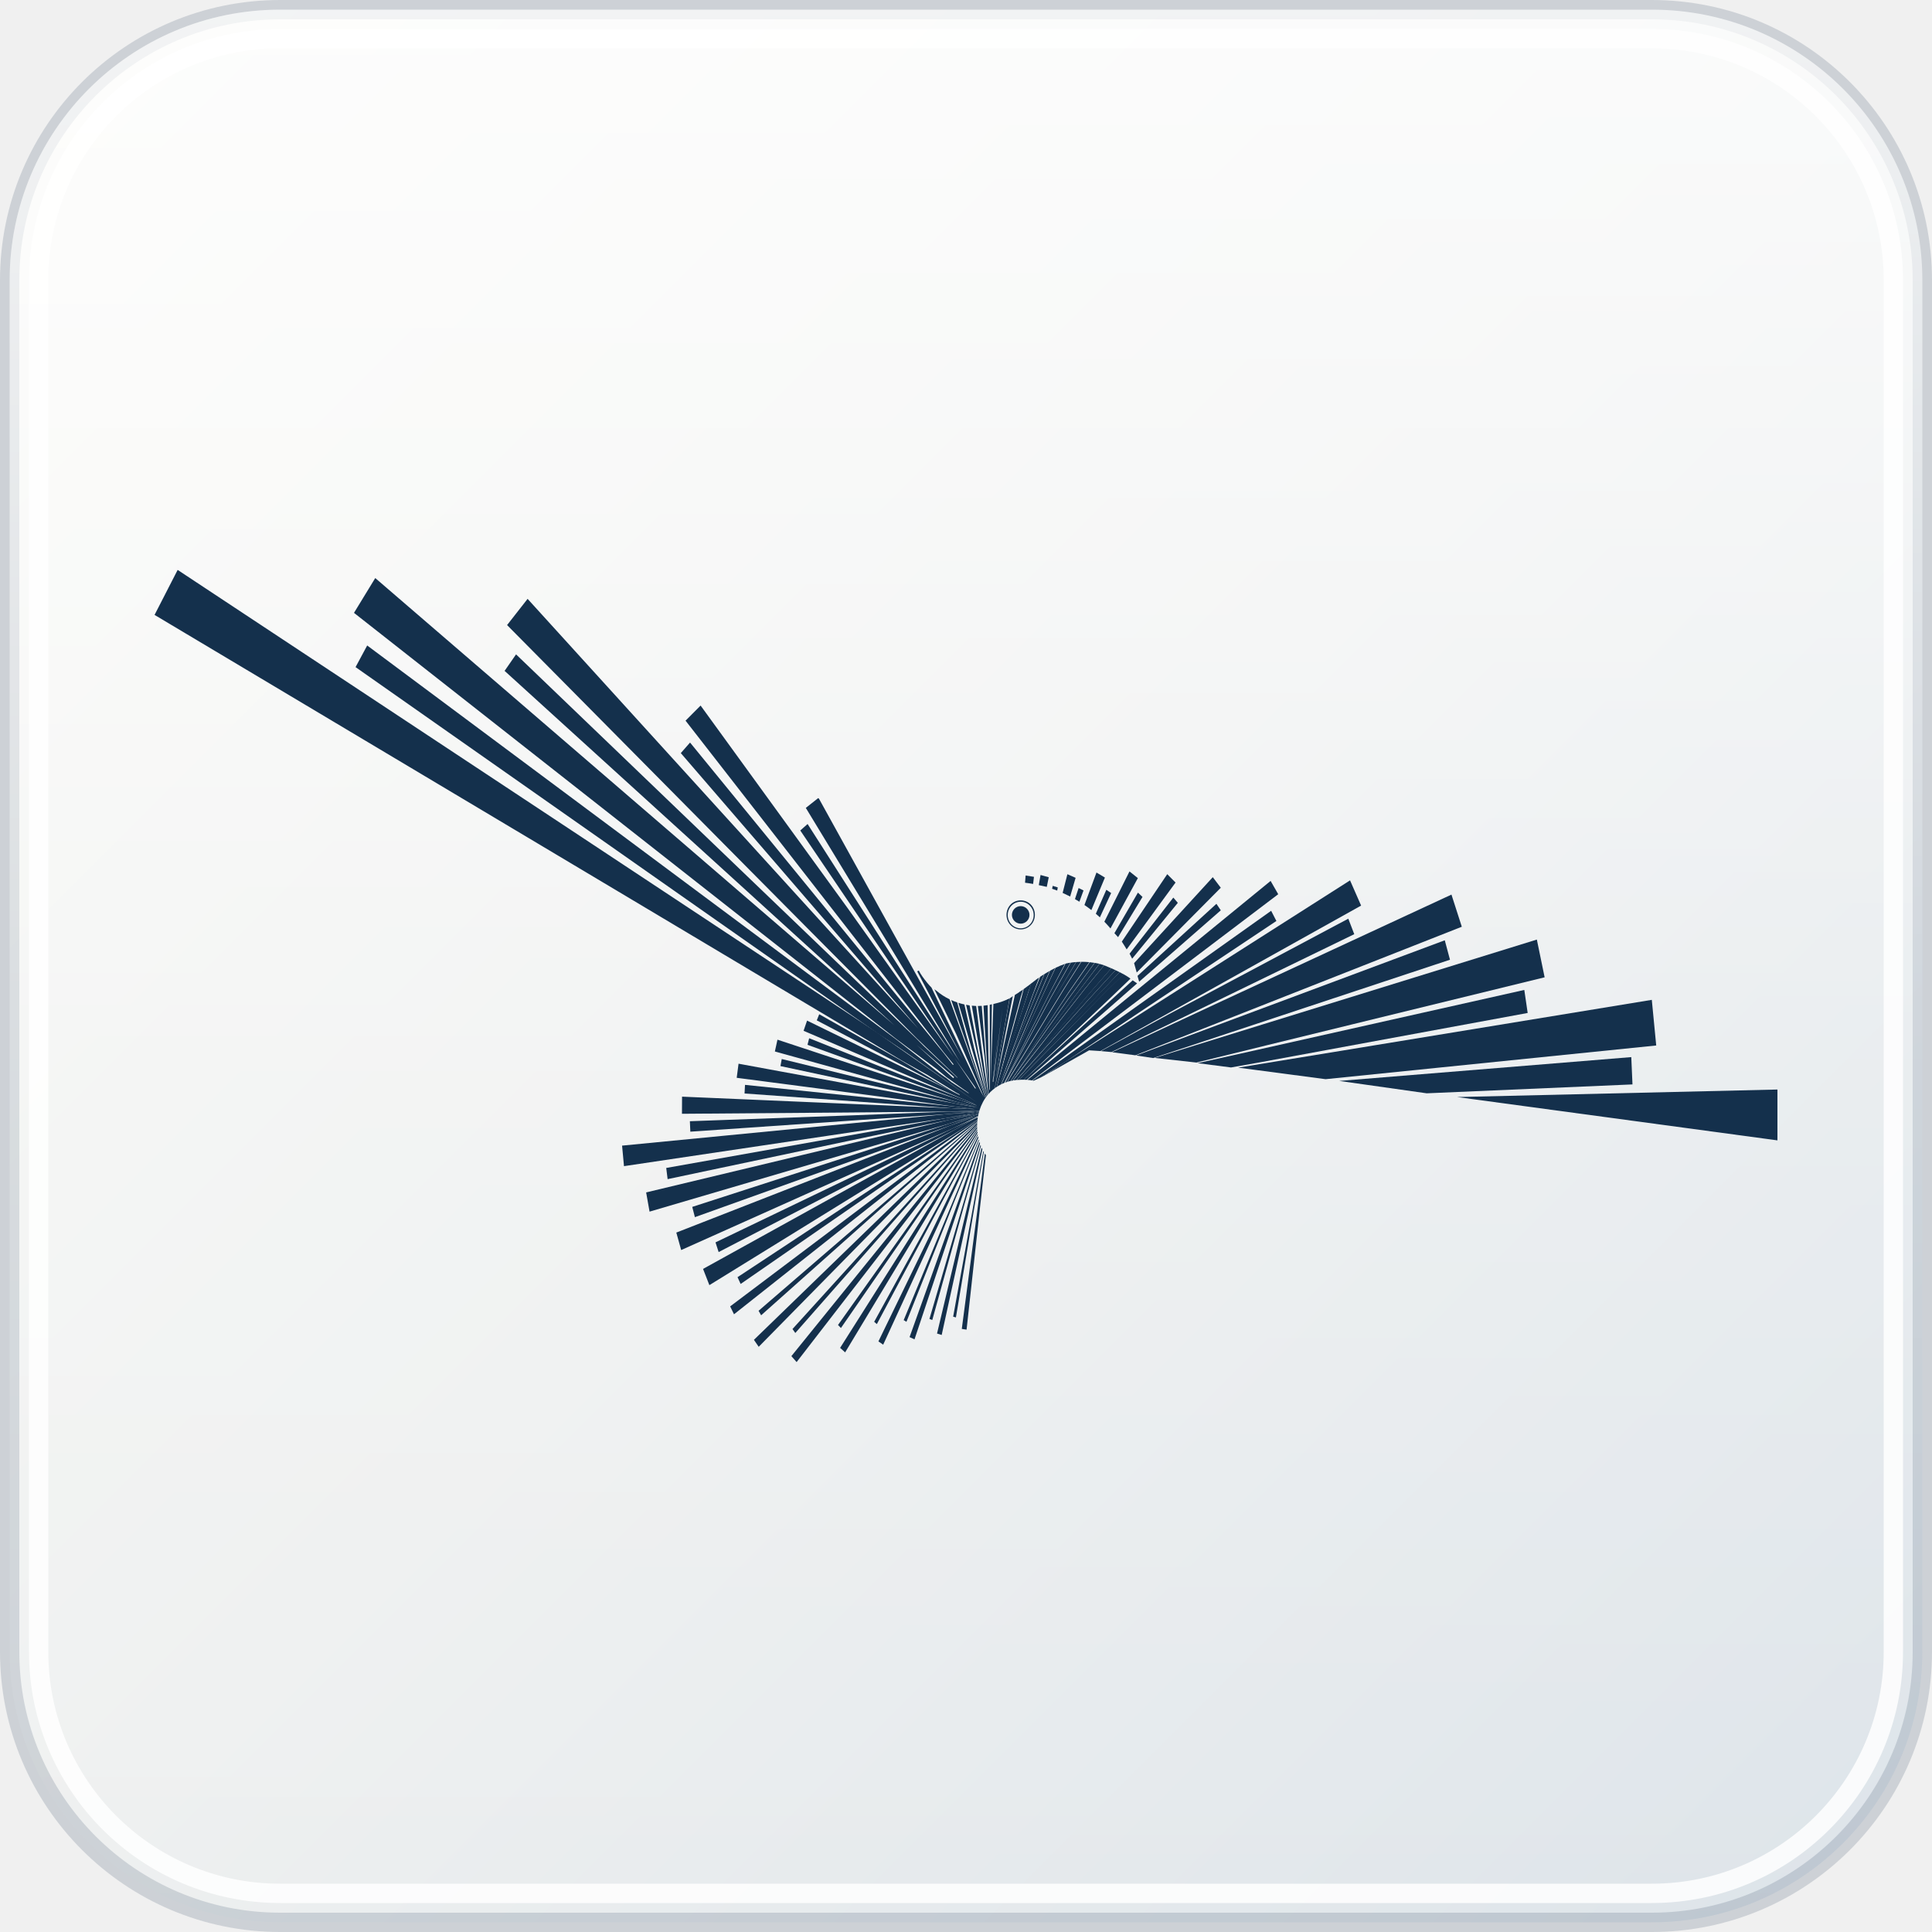
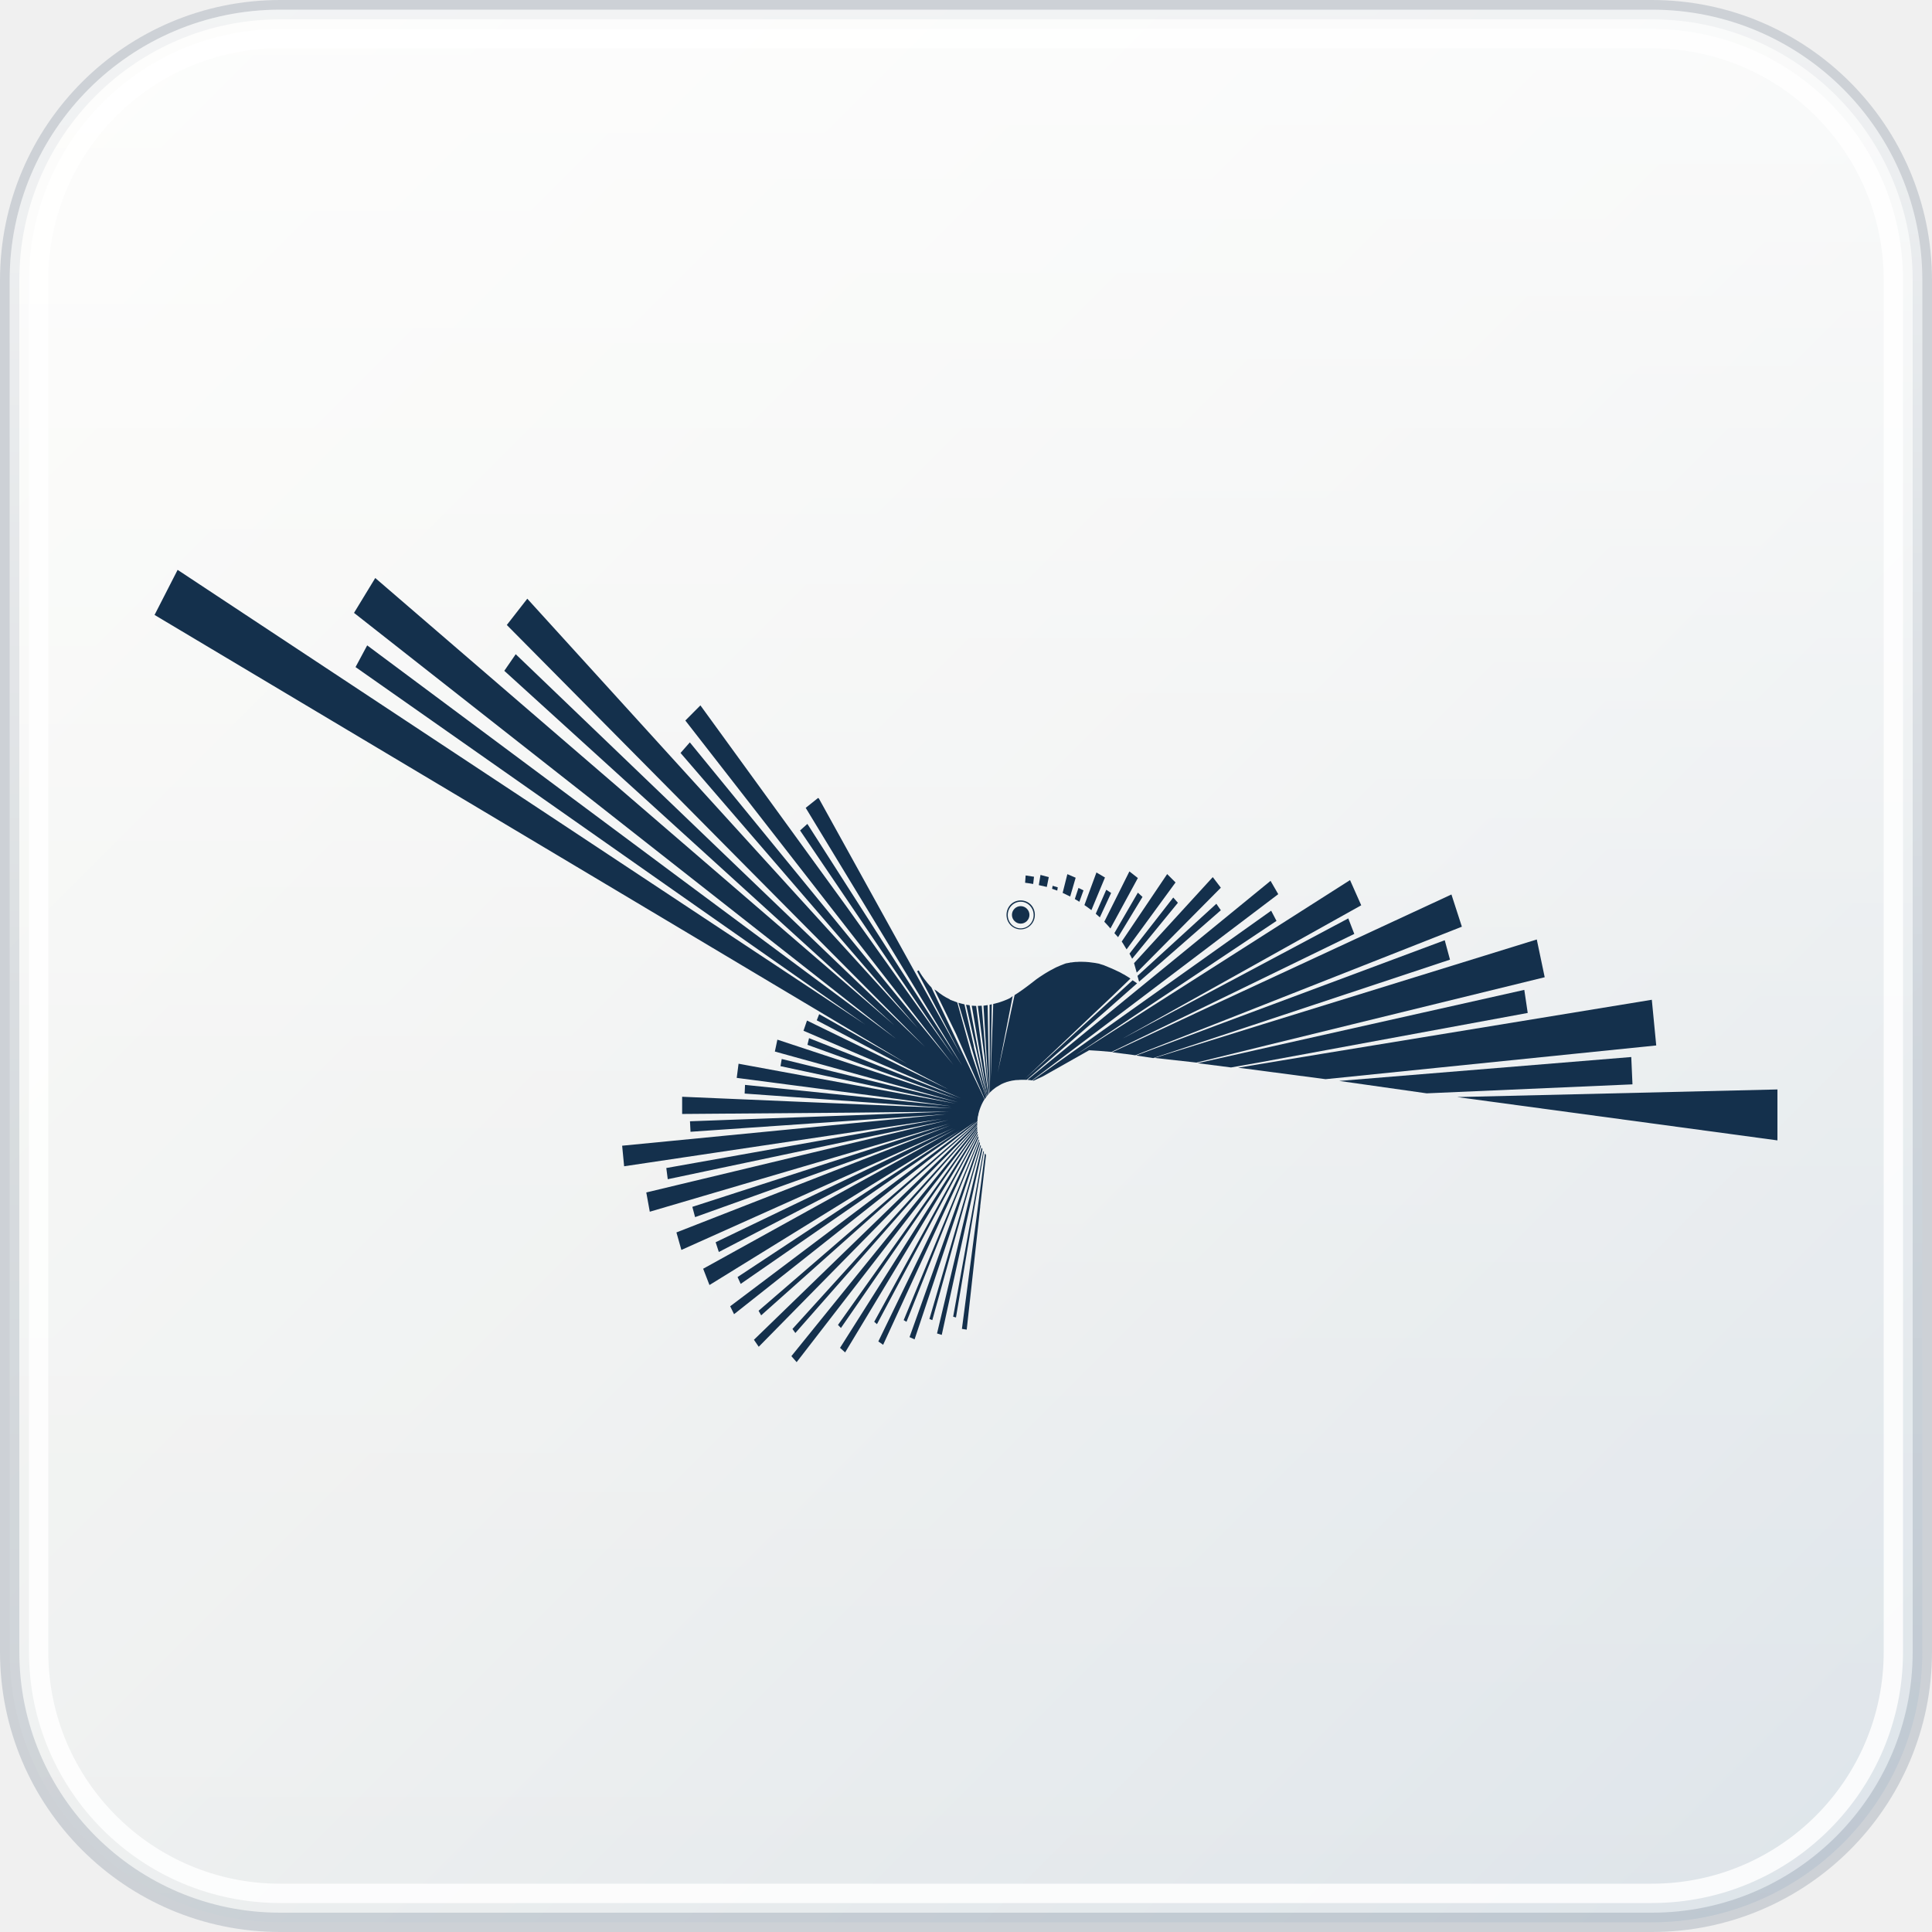
<svg xmlns="http://www.w3.org/2000/svg" viewBox="0 0 100 100">
  <defs>
    <linearGradient id="v" x1="0" y1="0" x2="1" y2="1">
      <stop offset="0" stop-color="#F9F9F6" />
      <stop offset=".5" stop-color="#EEF0F0" />
      <stop offset="1" stop-color="#DCE3E9" />
    </linearGradient>
    <linearGradient id="r" x1="0" y1="0" x2="0" y2="1">
      <stop offset="0" stop-color="#fff" stop-opacity=".72" />
      <stop offset=".55" stop-color="#fff" stop-opacity=".18" />
      <stop offset="1" stop-color="#fff" stop-opacity="0" />
    </linearGradient>
  </defs>
  <rect x=".5" y=".5" width="99" height="99" rx="14" fill="url(#v)" stroke="#14304C" stroke-opacity=".16" />
  <rect x=".5" y=".5" width="99" height="99" rx="14" fill="url(#r)" />
  <rect x="2" y="2" width="96" height="96" rx="12.5" fill="none" stroke="#fff" stroke-opacity=".85" />
-   <g transform="translate(8.000 29.498) scale(0.11252)">
+   <g transform="translate(-105.258 29.496) scale(0.39405)">
    <g>
-       <path d="M434.68,181.22l-13.22,17.38-26.9,36.32s.1-.01.14-.02l32.89-41.8,9.21-11.22c-.71-.22-1.42-.44-2.13-.65Z" fill="#14304c" />
-       <path d="M440.08,183.25l-10.2,11.65-33.72,39.78c.06,0,.12-.02.19-.03l32.69-36.38,13-14.14c-.65-.3-1.3-.59-1.95-.88Z" fill="#14304c" />
-       <path d="M444.55,185.35c-.2-.1-.41-.21-.61-.31l-13.88,14.57-32.71,34.97c.05,0,.11,0,.16,0l41.06-41.41,7.28-7.11c-.43-.24-.87-.47-1.31-.7Z" fill="#14304c" />
-       <path d="M430.2,180.47l-9.8,14.17-26.88,40.52s.09-.03.14-.04l26.28-37.32,12.45-17.04c-.73-.12-1.46-.21-2.19-.29Z" fill="#14304c" />
-       <path d="M381.94,268.45l-3.19,24.23-7.42,56.47,2.2.34,6.23-56.64,2.69-23.64c-.18-.25-.34-.51-.5-.76Z" fill="#14304c" />
-       <path d="M380.45,265.76l-6.6,27.18-13.91,58.33,2.14.67,12.86-58.75,5.87-26.69c-.12-.25-.26-.49-.37-.74Z" fill="#14304c" />
-       <path d="M379.45,263.07l-10.69,29.91-21.45,59.93,2.27,1.05,20.19-60.47,9.93-29.61c-.09-.26-.17-.53-.25-.8Z" fill="#14304c" />
-       <path d="M378.8,260.48l-15.99,32.92-29.83,61.49,2.19,1.51,28.7-62.38,15.1-32.78c-.06-.26-.11-.51-.16-.77Z" fill="#14304c" />
-       <path d="M378.48,258.27l-22.79,35.88-40.33,63.72,2.31,2.07,39.03-64.78,21.87-36.2c-.03-.23-.06-.46-.08-.69Z" fill="#14304c" />
-       <path d="M378.37,256.21l-31.74,39.13-53.69,66.33,2.41,2.74,52.38-67.77,30.68-39.68c-.01-.25-.03-.5-.03-.75Z" fill="#14304c" />
-       <path d="M378.86,251.07l-12.76,4.49-43.62,17.07-82.47,32.2,2.24,8.04,81.38-36.45,43.57-19.51,11.6-5.53c.02-.1.04-.2.06-.31Z" fill="#14304c" />
-       <path d="M379.05,250.12l-13.92,2.94-49.48,11.85-89.52,21.45,1.57,8.84,88.75-26.08,49.14-14.41,13.42-4.4c.02-.07.03-.13.04-.2Z" fill="#14304c" />
-       <path d="M379.29,249.28l-15.3,1.1-54.82,5.31-94.11,9.15.88,9.44,93.61-13.95,54.27-8.09,15.43-2.8s.03-.1.04-.15Z" fill="#14304c" />
-       <path d="M404.14,144.46l.39-3.27-3.84-.62-.26,3.33c1.24.15,2.48.34,3.7.56Z" fill="#14304c" />
-       <polygon points="410.43 145.81 411.33 141.38 407.56 140.34 406.75 145.01 410.43 145.81" fill="#14304c" />
-       <polygon points="421.18 150.25 423.69 141.65 419.91 139.99 417.72 148.58 421.18 150.25" fill="#14304c" />
-       <path d="M430.94,156.48l6.23-14.95-3.88-2.32-5.54,14.94c1.09.74,2.15,1.52,3.19,2.33Z" fill="#14304c" />
-       <path d="M439.72,164.93l12.6-23.15-3.85-3.07-11.56,23.12c.97,1,1.91,2.03,2.81,3.1Z" fill="#14304c" />
-       <path d="M447.17,174.57l22.49-30.75-3.82-3.85-20.9,31.02c.84,1.37,1.51,2.28,2.23,3.58Z" fill="#14304c" />
-       <path d="M436.82,181.88l-8.87,10.87-32.97,42.11c.48-.08.95-.17,1.45-.22l33.52-39.72,10.16-11.66-3.29-1.37Z" fill="#14304c" />
-       <path d="M448.05,187.39c-.75-.51-1.53-.97-2.33-1.41l-7.35,7.22-40.76,41.38c.47-.03.93-.07,1.42-.07.11,0,.21.01.32.02.11,0,.21-.02.32-.02.09,0,.17.01.26.01l40.85-38.67,8.14-7.82c-.28-.22-.57-.44-.86-.64Z" fill="#14304c" />
-       <polygon points="451.8 185.2 490.47 146.21 486.79 141.35 450.59 180.89 451.8 185.2" fill="#14304c" />
-       <path d="M513.39,143.07l-64.63,52.82-47.25,38.7c.73.05,1.44.14,2.13.26l47.14-35.59,66.11-50.07-3.5-6.12Z" fill="#14304c" />
-       <polygon points="555.02 154.42 549.93 142.82 467.06 195.62 419.24 226.05 409.45 232.56 429.89 221 435.12 221.33 469.93 201.9 555.02 154.42" fill="#14304c" />
-       <polygon points="601.34 164.15 596.58 149.36 490.24 198.69 440.45 221.88 451.17 223.28 492.9 206.87 601.34 164.15" fill="#14304c" />
-       <polygon points="639.44 187.41 635.86 170.05 510 209 460.01 224.49 479.28 226.62 512.03 218.57 639.44 187.41" fill="#14304c" />
-       <polygon points="688.74 197.78 536.57 222.73 498.43 228.96 538.68 234.27 690.77 218.77 688.74 197.78" fill="#14304c" />
-       <path d="M381.23,267.31l-4.26,23.23-9.61,52.98,1.27.34,8.92-53.19,3.93-22.93c-.08-.14-.18-.28-.26-.42Z" fill="#14304c" />
-       <path d="M379.94,264.5l-7.65,25.95-15.84,54.11,1.3.5,15.13-54.37,7.27-25.67c-.07-.18-.14-.36-.21-.53Z" fill="#14304c" />
-       <path d="M379.12,261.98l-11.76,28.22-22.76,54.91,1.27.77,22.07-55.43,11.31-28c-.04-.16-.1-.31-.14-.46Z" fill="#14304c" />
-       <path d="M378.63,259.46l-16.83,30.4-30.77,56.02,1.23,1.05,30.21-56.65,16.22-30.35c-.03-.16-.04-.31-.06-.47Z" fill="#14304c" />
-       <path d="M378.42,257.32l-23.4,32.87-40.63,57.15,1.35,1.39,40-57.9,22.71-32.92c-.02-.2-.01-.39-.02-.59Z" fill="#14304c" />
-       <path d="M378.38,255.46l-31.87,35.24-53.06,58.5,1.3,1.82,52.35-59.51,31.27-35.54c0-.17.01-.33.02-.5Z" fill="#14304c" />
-       <path d="M378.57,252.86l-6.57,4.05-36.87,24.27-66.96,44.17,1.43,3.12,66.29-45.85,42.65-29.46c.01-.1.02-.2.04-.3Z" fill="#14304c" />
-       <polygon points="367.19 256.9 330.15 274.69 258.04 309.34 259.48 313.8 330.86 276.79 368.37 257.37 377.47 252.31 367.19 256.9" fill="#14304c" />
-       <polygon points="365.59 254.72 324.76 267.99 247.34 293.02 248.56 297.74 325.22 270.26 366.1 255.56 376.97 251.34 365.59 254.72" fill="#14304c" />
-       <polygon points="363.82 252.23 318.57 260.32 235.37 275.11 236.01 280.25 318.82 262.76 365.13 253.07 376.38 250.38 363.82 252.23" fill="#14304c" />
-       <polygon points="365.22 249.19 321.68 250.88 246.25 253.61 246.46 258.42 321.76 253.24 363.99 250.38 376.38 249.15 365.22 249.19" fill="#14304c" />
-       <polygon points="368.03 246.88 331.54 243.08 271.61 236.89 271.4 240.85 331.41 245.15 366.56 247.63 377.35 248.05 368.03 246.88" fill="#14304c" />
-       <polygon points="369.56 244.89 338.54 237.23 288.51 225 287.92 228.25 338.24 239.03 368.45 245.49 378.24 247.25 369.56 244.89" fill="#14304c" />
-       <polygon points="378.03 246.2 372.33 243.67 344.01 232.51 301.12 215.44 300.36 218.47 343.55 234.06 371.03 244.05 378.45 246.46 378.03 246.2" fill="#14304c" />
-       <polygon points="377.08 245.64 372.29 243.8 378.03 246.2 377.08 245.64" fill="#14304c" />
-       <polygon points="305.75 204.4 304.62 207.22 345.33 228.58 368.53 240.8 343.56 225.78 305.75 204.4" fill="#14304c" />
-       <polygon points="341.04 215.89 241.35 141.68 97.81 34.77 92.46 44.72 238.35 147.11 332.45 213.09 364.19 234.06 341.04 215.89" fill="#14304c" />
-       <polygon points="413.16 145.34 412.87 146.68 415.22 147.51 415.48 146.06 413.16 145.34" fill="#14304c" />
-       <path d="M425.43,152.64l1.9-5.18-2.26-1.12-1.68,5.09c.69.39,1.37.79,2.04,1.21Z" fill="#14304c" />
-       <path d="M434.85,159.82l5.19-11.18-2.22-1.49-4.83,11.01c.63.54,1.25,1.09,1.86,1.66Z" fill="#14304c" />
-       <path d="M452.35,148.46l-10.81,18.65c.21.22,1.31,1.45,1.68,1.83l11.24-18.5-2.1-1.98Z" fill="#14304c" />
-       <path d="M432.48,180.77l-12.24,16.81-26.33,37.48c.29-.06.59-.11.88-.17l26.66-36.25,13.17-17.43c-.09-.03-.19-.06-.28-.08-.62-.13-1.24-.25-1.87-.36Z" fill="#14304c" />
-       <path d="M442.03,184.13l-12.81,14-32.65,36.49c.33-.03.68-.03,1.02-.05l32.7-35.01,13.65-14.51c-.63-.32-1.27-.62-1.91-.92Z" fill="#14304c" />
-       <polygon points="449.7 178.85 470.71 153.15 468.64 150.74 448.51 176.54 449.7 178.85" fill="#14304c" />
-       <path d="M449.94,188.8l-13.52,12.35-36.5,33.36c.44,0,.85.04,1.27.06l36.46-31.78,14.33-12.59-2.04-1.4Z" fill="#14304c" />
-       <path d="M452.93,189.43l37.55-32.84-2.02-2.99-36.3,33.16c.3.92.46,1.79.77,2.66Z" fill="#14304c" />
-       <path d="M513.64,156.81l-64.69,45.99-45.1,32.08c.19.03.38.05.57.09l3.29-1.51,11.47-7.31,31.12-20.81,65.75-43.84-2.41-4.68Z" fill="#14304c" />
-       <polygon points="407.75 233.39 409.44 232.52 419.25 225.6 407.75 233.39" fill="#14304c" />
-       <polygon points="551.87 167.57 549.13 160.44 466.6 204.37 435.32 221.36 440.22 221.79 468.07 208.29 551.87 167.57" fill="#14304c" />
-       <polygon points="595.9 179.32 593.51 170.38 488.83 209.43 451.51 223.37 459.38 224.55 490.14 214.36 595.9 179.32" fill="#14304c" />
-       <polygon points="631.64 203.81 630.09 193.22 507.2 220.79 479.8 226.9 495.18 228.88 508.04 226.6 631.64 203.81" fill="#14304c" />
-       <polygon points="679.3 224.12 544.95 235.07 585.2 240.77 679.85 236.68 679.3 224.12" fill="#14304c" />
-       <polygon points="746.53 262.42 746.53 239.03 599.19 242.49 746.53 262.42" fill="#14304c" />
-       <g>
-         <path d="M398.43,165.36c3.54,0,6.52-2.91,6.52-6.67s-2.84-6.67-6.52-6.67-6.52,2.91-6.52,6.67,2.91,6.67,6.52,6.67ZM398.43,152.65c3.27,0,5.97,2.72,5.97,6.11s-2.65,6.11-5.97,6.11-5.97-2.72-5.97-6.11,2.65-6.11,5.97-6.11Z" fill="#14304c" />
-         <path d="M398.43,162.74c2.22,0,4.04-1.83,4.04-4.04s-1.83-4.04-4.04-4.04-4.04,1.83-4.04,4.04,1.83,4.04,4.04,4.04Z" fill="#14304c" />
-       </g>
-       <path d="M392.19,197.64l-6.01,39.55,7.12-40.09c-.36.2-.74.37-1.11.53Z" fill="#14304c" />
-       <path d="M388,237.4l14.04-43.66,1.35-3.59c-.62.47-1.25.94-1.87,1.4l-1.92,5.85-11.61,40.01s0,0,0,0Z" fill="#14304c" />
-       <path d="M395.7,195.54l-9.11,41.76c3.02-13.9,6.14-27.81,9.11-41.76h0Z" fill="#14304c" />
-       <path d="M411.93,184.37l-5.65,13.2-16.56,38.9s.03-.02.05-.02l24.54-53.33c-.8.4-1.6.81-2.38,1.25Z" fill="#14304c" />
-       <path d="M407.34,187.2l-2.96,7.38-15.4,42.28s.02-.01.03-.02l15.62-39.57,4.57-11.3c-.63.4-1.26.8-1.86,1.21Z" fill="#14304c" />
-       <path d="M397.92,194.14l-10.63,43.53,11.22-41.38,1.03-3.29c-.54.39-1.07.77-1.62,1.14Z" fill="#14304c" />
-       <path d="M378.53,253.17l-44.17,33.2-69.58,52.42,1.77,3.63,68.74-54.41,43.16-34.22c.02-.21.05-.42.08-.63Z" fill="#14304c" />
-       <path d="M378.44,253.95l-38.6,33.39-61.99,53.47,1.18,2.07,61.31-54.62,38.08-33.93c0-.13,0-.26.02-.39Z" fill="#14304c" />
-       <path d="M378.42,254.48l-38.95,37.87-63.76,61.82,2.2,3.21,62.53-63.6,37.95-38.51c0-.26.02-.52.03-.78Z" fill="#14304c" />
-       <path d="M378.71,251.77l-1.24.54-9.1,5.06-39.86,22.04-76.2,42.14,2.91,7.46,74.67-46.1,42.1-26.01h0s6.57-4.05,6.57-4.05c.04-.36.08-.73.14-1.08Z" fill="#14304c" />
-       <path d="M379.46,248.7l-14.24.5,11.16-.05,3.03-.29c.02-.05.03-.11.05-.16Z" fill="#14304c" />
-       <path d="M379.41,248.86l-2.91.28h-.12s-12.39,1.24-12.39,1.24l15.3-1.11c.04-.14.08-.28.12-.42Z" fill="#14304c" />
-       <path d="M379.05,250.12c.06-.23.13-.46.19-.7l-15.43,2.8,12.56-1.85-11.25,2.69,13.92-2.94Z" fill="#14304c" />
-       <path d="M378.86,251.07c.05-.25.1-.5.15-.75l-13.42,4.4,11.37-3.37-10.87,4.22,12.76-4.49Z" fill="#14304c" />
-       <path d="M414.47,183.04l-4.73,10.17-20.16,43.34c.41-.2.84-.38,1.28-.55l20.95-41.53,6.96-13.24c-1.45.52-2.89,1.13-4.3,1.81Z" fill="#14304c" />
-       <path d="M419.2,181.08c-.06.02-.13.05-.19.07l-7.04,13.17-20.94,41.62s.05-.02.07-.03l20.79-38.59,9.4-16.64c-.57.09-1.15.19-1.72.31-.12.03-.25.06-.37.09Z" fill="#14304c" />
-       <path d="M423.97,180.38l-10.56,17.66-.85,1.49.87-1.54,10.42-17.6c-.8.06-1.61.15-2.41.28l-9.3,16.47-20.84,38.71c.3-.11.6-.23.91-.33l1.79-3.16,24.05-39.36,8.09-12.71c-.72,0-1.44.04-2.16.1Z" fill="#14304c" />
-       <path d="M426.33,180.28l-7.89,12.43-26.08,42.75c.45-.14.91-.26,1.38-.37l26.69-40.77,9.58-13.88c-1.22-.12-2.45-.17-3.68-.17Z" fill="#14304c" />
-       <path d="M383.57,241.15c1.11-1.28,2.41-2.41,3.86-3.37l.04-.16,11-43.87c-.89.62-1.79,1.21-2.72,1.76l-8.98,41.79-.2,1.05s-.06-.03-.1-.04l.28-1.25,8.07-41.04s0,0,0,0c-.42.41-.93.76-1.46,1.05l-6.6,37.21,5.75-36.79c-.35.16-.71.31-1.05.45-.33.14-.66.26-.99.39-.36.14-.72.27-1.08.39-.35.12-.71.23-1.06.33-.21.06-.43.12-.64.18-.55.15-1.11.29-1.69.41-.05.01-.1.02-.14.02l-1.24,35.24.16-11.07.4-24.02c-.33.08-.66.16-1,.23l.05,23.8.06,15c-.01.09-.03.18-.04.27-.05.05-.1.1-.15.15l-.53-16.57-.35-22.47c-.64.11-1.28.2-1.92.26l1.36,22.39,1.02,16.97-1.35-16.01-1.83-23.29c-.59.04-1.19.06-1.78.07l3.06,23.36,1.78,17.17ZM390.1,201.4l-4.27,34.09h-.17l4.44-34.09ZM387.88,213.55l-2.27,21.94h-.08l2.35-21.94Z" fill="#14304c" />
-       <path d="M409.35,185.9l-4.51,11.11-15.69,38.91,15.02-41.11,2.75-7.33c-.39.27-.78.54-1.16.81-.85.68-1.7,1.35-2.56,2l-1.17,3.64-11.06,33.59,9.01-30.38,1.69-5.7c-.1.08-.21.15-.31.23-.52.38-1.04.77-1.56,1.15l-1.02,3.88-11.31,41.03v.05c.61-.41,1.25-.78,1.93-1.12l16.7-38.95,5.63-13.22c-.81.45-1.6.93-2.38,1.41Z" fill="#14304c" />
-       <path d="M380.63,221.36l-.03.02-2.66-20.78c-.67-.02-1.34-.06-2.01-.14l3.68,21.2,3.46,20.02-.04.04-3.85-18.75-.02.02-4.24-22.66c-.54-.08-1.08-.17-1.62-.28l5.3,23.11,4.22,18.79-.08.08-5.89-22.63h.05s0-.05,0-.05l-.02.02v.02s-4.36-19.5-4.36-19.5c-.93-.21-1.86-.46-2.77-.75l6.04,20.69,6.62,22.52-.05.05-6.89-20.73h.05s-.05-.11-.05-.11l-.02-.02h0s-6.23-22.58-6.23-22.58c-.94-.32-1.87-.68-2.77-1.09l8.43,23.99,7.19,20.36.13.34-.09.09-.1-.27-16.29-44.85c-2.15-1.04-4.17-2.34-5.98-3.88-.38-.25-.73-.5-1.02-.74l9.95,20.43,12.36,28.07.61,1.28s-.04-.05-.06-.07l-1.35-2.44-22.84-48.05c-.55-.55-1.15-1.22-1.76-1.95-.14-.16-.27-.32-.4-.48-1.43-1.75-2.86-3.76-3.66-5.39l-.75.36,16.77,32.12,4.17,8-26.41-47.67-39.73-71.9-.34-.25-5.7,4.51,42.57,70.12,28.62,47.22-2.77-4.33,1.01,1.65-26.22-40.92-42.39-66.33-3.37,2.98,43.95,64.9,26.72,39.41-49.05-68.82-67.47-92.96-6.92,6.95,70.22,90.19,48.58,62.41,4.49,5.5s-.04.03-.05.04l-.23.23-4.29-5.53-47.08-57.66-69.57-85.11-4.26,4.85,71.46,82.87,37.8,43.9-73.02-80.28L171.6,13.32l-9.44,12.06,110.93,112.01,77.5,78.09,18.76,18.01s-.09.05-.13.08l-.08-.09-15.32-14.48-3.27-3.31-75.01-71.98-109.25-104.85-5.27,7.59,111.61,101.44,67.75,61.64-97.1-83.68L101.52,3.75l-9.78,16.01,146.11,114.84,103.2,81.09,18.81,13.99,4.32,3.61,10.32,7.33v.17l-7.96-5.19-2.32-1.85-31.7-21.16,42.08,29.79s.04.05.07.08l-42.23-29.59-142.23-94.1L10.62,0,0,20.7l299.09,178.42,44.51,26.51,2.37,1.36,9.57,5.34,13.04,8.03,1.81.96c-.06.07-.12.13-.18.2l-.35-.21-26.47-12.9-43.23-21.08-1.61,4.68,44,18.88,29.79,12.77,4.23,1.73.51.29h.02s.92.57.92.57l.11.04-.12-.04.31.17-4.58-1.42-2.7-.96-33.63-11.16-50.87-16.78-1.19,5.43,51.34,14.2,32.87,9.15,8.98,2.2s0,0,0,.01l-8.99-2.12,8.7,2.29.18.03s0,0,0,.01h-.05s-.12-.04-.12-.04l-7.45-1.29-2.34-.49-38.77-7.08-61.06-11.25-.85,6.49,61.54,8.05,38.72,5.18,10.41,1.05h0s-10.43-1-10.43-1l9.32,1.14,1.25.05s0,0,0,0l-1.15-.04h-.11s-9.81-.38-9.81-.38l-.97-.07-47.37-2.02-76.54-3.29-.04,7.88,76.49-.59,46.1-.43,14.24-.49c.85-2.72,2.17-5.26,4-7.42l-2.84-19.91ZM367.5,233.86l-16.89-15.31,17.2,14.81c-.19.09-.33.29-.31.5ZM367.7,224.16l9.59,13.48.5.82c-.1.03-.19.08-.27.15l-9.82-14.46ZM374.78,242.53s.06.02.08.03l3.37,2.39.04.03-3.5-2.45Z" fill="#14304c" />
+       <path d="M402.83,41.26l.11-.95-1.1-.17-.07.96c.35.04.71.1,1.06.16h0Z" fill="#14304c" />
+       <polygon points="404.88 40.36 403.79 40.07 403.57 41.41 404.62 41.65 404.88 40.36" fill="#14304c" />
+       <polygon points="408.41 40.44 407.32 39.97 406.7 42.43 407.69 42.91 408.41 40.44" fill="#14304c" />
+       <path d="M410.48,44.69l1.78-4.28-1.12-.66-1.58,4.28c.31.21.62.44.91.66h0Z" fill="#14304c" />
+       <path d="M412.98,47.1h0s3.6-6.62,3.6-6.62l-1.11-.87-3.3,6.61c.28.29.55.58.8.88Z" fill="#14304c" />
+       <path d="M414.72,49.23c.13.2.25.39.38.62h0s6.43-8.79,6.43-8.79l-1.1-1.1-5.97,8.86c.09.15.18.28.26.4Z" fill="#14304c" />
+       <polygon points="416.43 52.9 427.48 41.75 426.42 40.36 416.08 51.66 416.43 52.9" fill="#14304c" />
+       <polygon points="484.67 62.47 484.09 56.47 440.63 63.59 429.75 65.39 441.24 66.9 484.67 62.47" fill="#14304c" />
+       <polygon points="406.06 41.7 405.39 41.5 405.31 41.89 405.99 42.13 406.06 41.7" fill="#14304c" />
+       <path d="M408.9,43.59h0s.54-1.49.54-1.49l-.66-.32-.48,1.46c.18.1.37.21.58.35Z" fill="#14304c" />
+       <path d="M411.59,45.64h0s1.48-3.2,1.48-3.2l-.64-.42-1.38,3.15c.19.17.37.32.53.47Z" fill="#14304c" />
+       <path d="M413.5,47.72s.09.1.17.19l.04.04c.1.12.22.24.27.3h0s3.21-5.29,3.21-5.29l-.61-.56-3.09,5.33Z" fill="#14304c" />
+       <polygon points="415.48 50.41 415.83 51.08 421.84 43.73 421.23 43.04 415.48 50.41" fill="#14304c" />
+       <path d="M416.53,53.33c.04.12.07.25.1.36.03.13.07.27.12.4h0s10.73-9.38,10.73-9.38l-.59-.85-10.37,9.48Z" fill="#14304c" />
+       <path d="M402.07,66.99c.2.01.4.04.61.07h0s13.46-10.16,13.46-10.16l18.88-14.3-1.01-1.75-18.45,15.08-13.49,11.06Z" fill="#14304c" />
+       <path d="M396.48,69.51c.05-.08.1-.16.16-.23l-2-5.97h.02s-.02-.04-.02-.04l-1.78-6.45c-.25-.09-.5-.18-.8-.3l-.19-.08v-.03c-.64-.3-1.22-.68-1.72-1.11-.05-.03-.1-.06-.14-.09h-.02s-.1-.08-.14-.11h0s2.84,5.83,2.84,5.83l3.78,8.59Z" fill="#14304c" />
+       <path d="M407.6,64.26l8.41-5.62,18.78-12.53-.7-1.34-18.47,13.13-12.88,9.17s.05,0,.07.01c.03,0,.06,0,.09.01h0s1.21-.56,1.21-.56l6.07-3.43,1.28.08,1.67.14,7.95-3.86,23.93-11.64-.79-2.04-29.66,15.79,31.36-17.51-1.47-3.31-23.66,15.08-13.19,8.41Z" fill="#14304c" />
+       <path d="M395.49,72.57s0-.02,0-.04v-.03l-11.03,9.54-17.7,15.28.34.6,28.39-25.29s0-.03,0-.05Z" fill="#14304c" />
+       <path d="M395.48,72.87c0-.06,0-.12,0-.19v-.02s-11.12,10.81-11.12,10.81l-18.21,17.66.63.92,17.86-18.16,10.84-11v-.02Z" fill="#14304c" />
+       <polygon points="413.23 63.35 413.23 63.35 413.19 63.36 416.25 63.76 428.17 59.08 459.14 46.87 457.77 42.64 427.4 56.73 413.23 63.35" fill="#14304c" />
+       <polygon points="418.77 64.11 424.28 64.72 433.63 62.42 470.02 53.51 468.98 48.55 433.05 59.67 418.77 64.11" fill="#14304c" />
+       <polygon points="424.43 64.8 428.82 65.36 432.49 64.71 467.79 58.2 467.34 55.17 432.25 63.04 424.43 64.8" fill="#14304c" />
+       <path d="M386.36,83l-15.15,16.71.38.53,23.88-27.15s0-.05,0-.08c0-.01,0-.03,0-.05v-.02s-9.11,10.06-9.11,10.06Z" fill="#14304c" />
+       <polygon points="418.6 64.13 457.58 51.2 456.89 48.65 427 59.8 416.38 63.78 416.38 63.78 416.35 63.79 418.6 64.13" fill="#14304c" />
+       <path d="M386.55,65.04l-11.83-6.68-.32.81,17.27,9.06-18.55-9.03-.46,1.34,12.56,5.39,8.09,3.47-7.66-3.02-12.26-4.87-.21.88,12.33,4.45,7.39,2.69-9.14-3.03-14.53-4.79-.33,1.56,24.06,6.66-8.87-2.19-14.29-3.49-.16.94,14.37,3.08,8.62,1.83-11.06-2.02-17.44-3.21-.24,1.86,17.57,2.3,10.6,1.42-9.96-1.04-17.12-1.76-.05,1.14,17.14,1.23,10.05.7-35.4-1.51v2.26s21.84-.17,21.84-.17l13.16-.14-12.43.48-21.54.79.07,1.38,33.55-2.31-15.65,1.52-26.88,2.62.26,2.7,41.77-6.23-12.47,2.23-23.76,4.23.19,1.47,23.65-4.99,13.22-2.78-14.12,3.38-25.57,6.13.46,2.53,25.34-7.45,14.02-4.13-11.66,3.79-22.11,7.15.36,1.35,21.89-7.85,11.66-4.21-12.45,4.87-23.55,9.2.65,2.3,35.67-15.99-10.58,5.08-20.59,9.9.42,1.28,20.38-10.57,10.7-5.56-33.14,18.33.83,2.14,21.33-13.17,11.61-7.17-10.13,6.67-19.12,12.62.41.9,18.93-13.1,11.98-8.28-12.42,9.34-19.87,14.98.51,1.04,19.63-15.54,12.33-9.78s0-.07.01-.1c0,0,0-.02,0-.03v-.04s0-.04,0-.04v-.05s.01,0,.01,0v-.07c.02-.08.03-.16.03-.24v-.09s.03-.01.03-.01c0-.01.03-.14.03-.14.01-.05.02-.1.03-.15v-.06s.03-.08.04-.12l.03-.12s.05-.17.05-.17c.17-.54.39-1.03.68-1.49l-6.98-14.68c-.15-.16-.33-.35-.5-.56-.04-.04-.08-.09-.11-.14-.45-.55-.83-1.11-1.05-1.54l-.22.11,5.77,11.05-7.32-13.21-11.35-20.53-.1-.07-1.63,1.3,20.56,33.87-8.22-12.82-12.12-18.94-.96.86,12.55,18.53,7.64,11.24-14-19.65-19.28-26.55-1.98,1.99,35.21,45.23-14.75-18.06-19.87-24.3-1.22,1.39,20.4,23.66,10.8,12.53-20.85-22.92-30.48-33.53-2.69,3.45,31.67,31.98,23.23,23.41-53.73-51.55-1.5,2.18,51.22,46.55-27.72-23.89L316.41,1.07l-2.79,4.58,41.72,32.79,29.47,23.15-28.47-21.15-40.99-30.52-1.53,2.85,41.66,29.24,25.31,17.73-39.05-25.84L290.45,0l-3.03,5.92,85.4,50.95,13.73,8.18Z" fill="#14304c" />
+       <path d="M395.48,73.31s0-.1-.02-.15l-9.06,11.17-15.33,18.95.69.79,23.72-30.69v-.07Z" fill="#14304c" />
+       <path d="M396.64,69.27s.06-.08.09-.13l-1.68-6.4-.02-.09h.02s0-.02,0-.02h0s-1.25-5.56-1.25-5.56c-.28-.06-.56-.14-.8-.21h0l1.73,5.91,1.91,6.5Z" fill="#14304c" />
+       <path d="M395.87,83.62l.77-6.76c-.04-.05-.07-.1-.11-.17l-.04-.04-.91,6.92-2.11,16.13.63.1,1.78-16.18Z" fill="#14304c" />
+       <path d="M394.49,83.72l1.68-7.63-.04-.07s-.05-.09-.08-.14l-1.88,7.76-3.97,16.66.62.19,3.67-16.78Z" fill="#14304c" />
+       <path d="M395.24,83l1.12-6.55s-.02-.03-.03-.05c-.01-.02-.03-.04-.05-.07l-1.22,6.63-2.74,15.14.37.1,2.55-15.19Z" fill="#14304c" />
+       <path d="M397.12,68.68l-.16-5.09-.11-6.42c-.19.03-.37.06-.55.08l.71,11.55s.07-.08.11-.12Z" fill="#14304c" />
+       <path d="M397.99,67.95l.07-.05c.17-.11.36-.22.55-.32l.05-.03c.12-.06.25-.11.34-.15h.01s.06-.03.06-.03h.02s.26-.1.26-.1l.11-.03c.11-.03.23-.06.33-.09h.05s.02-.02.02-.02h.04s.07-.02.11-.03l.2-.03c.11-.02.22-.04.34-.05.01,0,.02,0,.03,0h.03s.01,0,.01,0h.04s.06,0,.09-.01h.13s.19-.02.19-.02c.1,0,.19-.01.29-.01.02,0,.03,0,.05,0,.01,0,.03,0,.04,0,.01,0,.03,0,.05,0,.01,0,.03,0,.04,0,.01,0,.02,0,.04,0,.01,0,.02,0,.03,0,.1,0,.19,0,.29.01h.08s10.41-9.07,10.41-9.07l4.09-3.61-.59-.4-14.23,13.02,11.62-11,2.32-2.24c-.09-.07-.17-.13-.25-.18-.18-.12-.38-.24-.63-.38,0,0-.01,0-.02-.01h-.02c-.11-.07-.22-.13-.33-.19-.06-.03-.11-.06-.17-.09-.16-.08-.31-.15-.45-.21l-.1-.05h0s0,0,0,0c-.18-.08-.37-.17-.56-.25l-.94-.39h0s-.05-.02-.05-.02c-.14-.04-.29-.09-.46-.14l-.11-.04h0s-.08-.02-.08-.02c-.17-.04-.3-.06-.43-.08l-.13-.02c-.19-.03-.37-.05-.55-.07l-.14-.02c-.31-.03-.63-.05-.96-.05h-.08s-.07,0-.07,0c-.17,0-.33,0-.5.02h-.12s-.04,0-.04,0c-.18.01-.37.04-.57.07h-.12s-.04.02-.04.02c-.19.03-.34.06-.49.09h-.05s-.04.02-.04.02l-.14.05c-.35.13-.71.28-1.07.44l-.08.04-.12.06c-.16.08-.34.17-.53.28l-.11.06-.09.05c-.17.1-.34.2-.51.3l-.09.06-.12.07c-.15.09-.3.19-.44.29l-.11.07-.1.07c-.11.08-.22.15-.33.23-.25.2-.48.38-.71.55-.17.13-.33.25-.5.38,0,0-.35.26-.42.31l-.15.11c-.13.09-.26.18-.39.27-.25.18-.47.32-.69.45l-.02.09h-.01s-2.19,10.09-2.19,10.09l1.96-10.04c-.1.09-.21.18-.36.27l-.08.04c-.07.04-.15.08-.25.12-.09.04-.18.08-.27.11-.09.04-.19.07-.28.11-.1.04-.21.08-.31.11-.1.03-.2.07-.3.1-.06.02-.12.04-.18.05-.17.05-.32.08-.49.12-.01,0-.02,0-.04.01l-.35,10.24.16-10.2-.12.03c-.06.01-.11.03-.17.04l.02,11.54c.25-.26.53-.49.84-.71Z" fill="#14304c" />
+       <path d="M396.91,68.92l.02-.02-.82-5.68-.77-5.94c-.17,0-.34-.02-.53-.03h-.05s2.05,11.79,2.05,11.79c.03-.04.06-.08.1-.12Z" fill="#14304c" />
+       <path d="M396.94,68.87s.04-.04.05-.06l-.92-11.56c-.13,0-.26.02-.39.02h-.12s.87,6.68.87,6.68l.51,4.92Z" fill="#14304c" />
+       <path d="M396.74,69.13s.05-.06.07-.09l-1.11-5.37-1.22-6.48c-.06,0-.12-.02-.18-.03h-.03c-.09-.02-.17-.03-.26-.04l1.51,6.6,1.22,5.41Z" fill="#14304c" />
+       <path d="M395.55,74.15s0-.04-.02-.06l-4.8,8.68-8.78,16,.36.31,8.63-16.18,4.63-8.67s0-.05,0-.08Z" fill="#14304c" />
+       <path d="M391.33,83.96l4.31-9.36v-.02c-.02-.07-.03-.13-.06-.2l-4.57,9.4-8.52,17.57.63.44,8.2-17.82Z" fill="#14304c" />
+       <path d="M393.9,83.01l2.05-7.25.02-.08v-.02s-.04-.09-.07-.13l-2.18,7.41-4.52,15.46.38.15,4.32-15.53Z" fill="#14304c" />
+       <path d="M389.01,83.05l6.48-9.41s0-.06,0-.1c0-.02,0-.05-.02-.08l-6.68,9.39-11.6,16.33.39.4,11.43-16.54Z" fill="#14304c" />
+       <path d="M395.53,73.94v-.06s-.02-.09-.04-.14l-6.51,10.25-11.52,18.2.67.6,11.15-18.5,6.24-10.34Z" fill="#14304c" />
+       <path d="M392.5,82.94l3.23-8s-.01-.04-.02-.06c0-.03-.02-.05-.03-.08l-3.36,8.06-6.5,15.69.37.22,6.31-15.83Z" fill="#14304c" />
+       <path d="M393.01,83.81l2.83-8.46s-.03-.08-.04-.12v-.03s-.04-.08-.04-.08l-3.05,8.54-6.12,17.12.66.3,5.77-17.27Z" fill="#14304c" />
+       <polygon points="443.03 67.13 454.52 68.76 481.55 67.58 481.39 63.99 443.03 67.13" fill="#14304c" />
+       <polygon points="500.59 74.94 500.59 68.25 458.52 69.25 500.59 74.94" fill="#14304c" />
+       <path d="M401.19,47.22c1.01,0,1.86-.83,1.86-1.9s-.81-1.9-1.86-1.9-1.86.83-1.86,1.9.83,1.9,1.86,1.9ZM401.19,43.59c.93,0,1.7.78,1.7,1.75s-.76,1.75-1.7,1.75-1.7-.78-1.7-1.75.76-1.75,1.7-1.75Z" fill="#14304c" />
+       <path d="M401.19,46.47c.63,0,1.15-.52,1.15-1.15s-.52-1.15-1.15-1.15-1.15.52-1.15,1.15.52,1.15,1.15,1.15Z" fill="#14304c" />
    </g>
  </g>
</svg>
